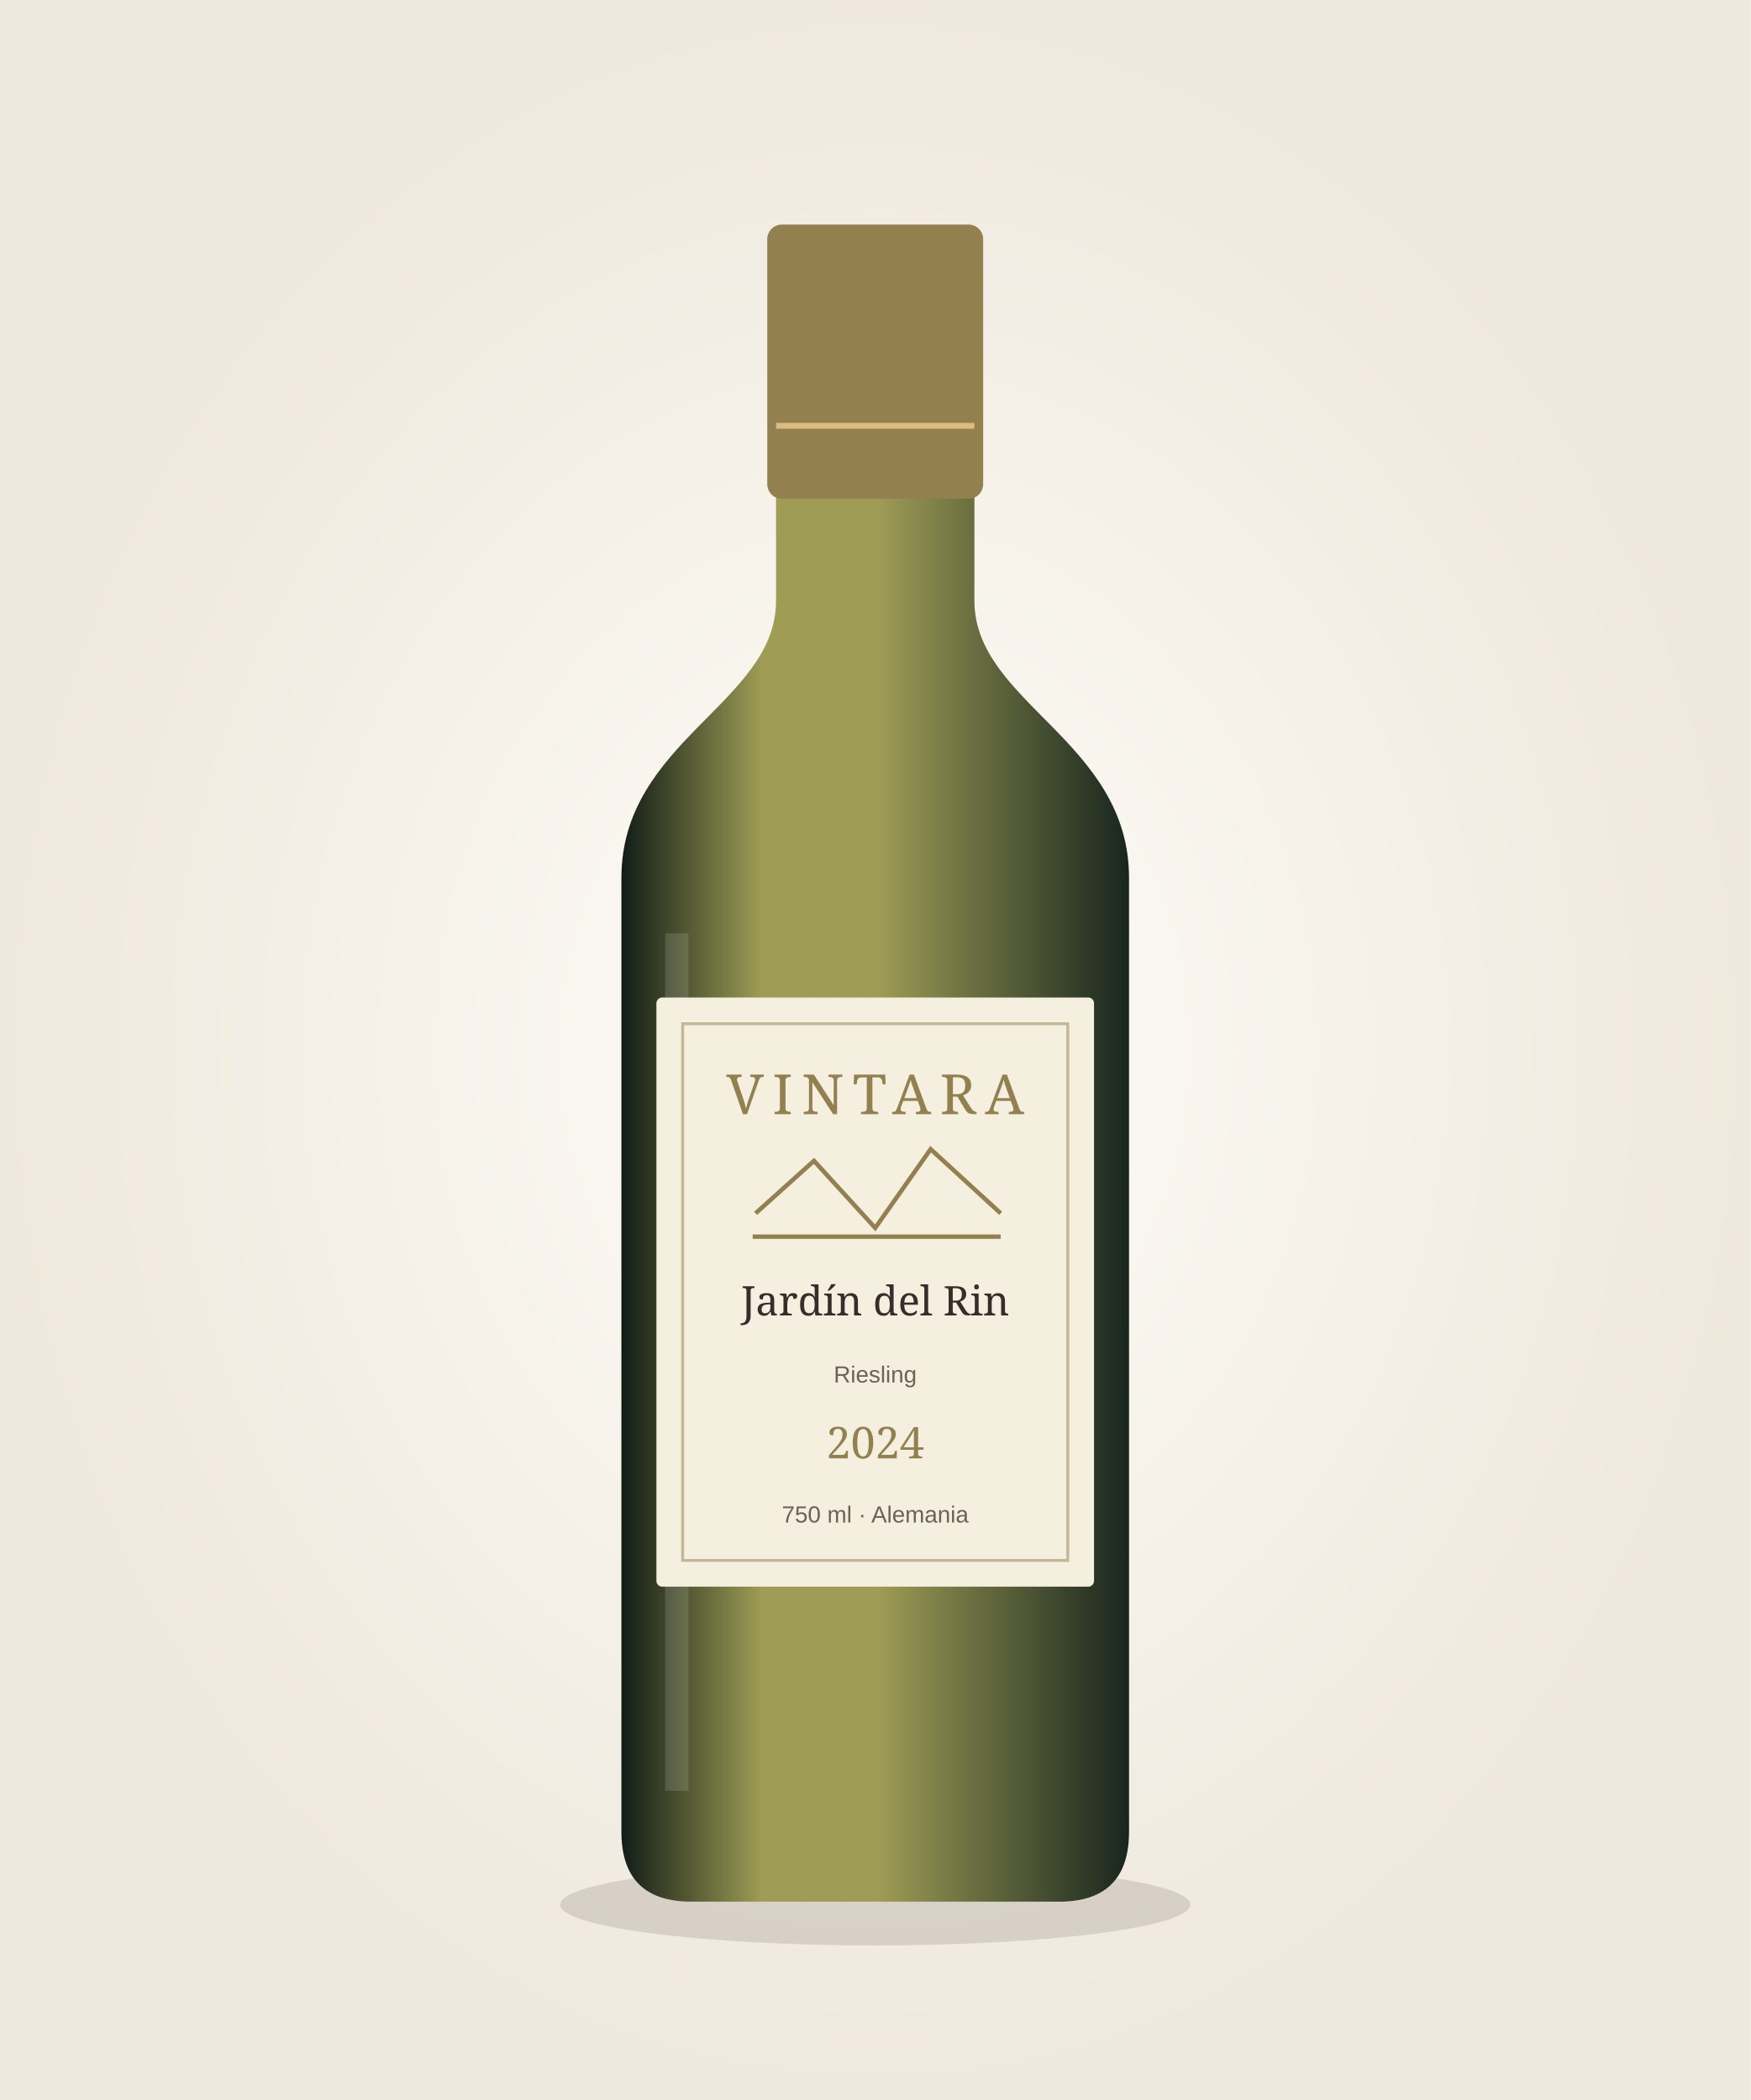
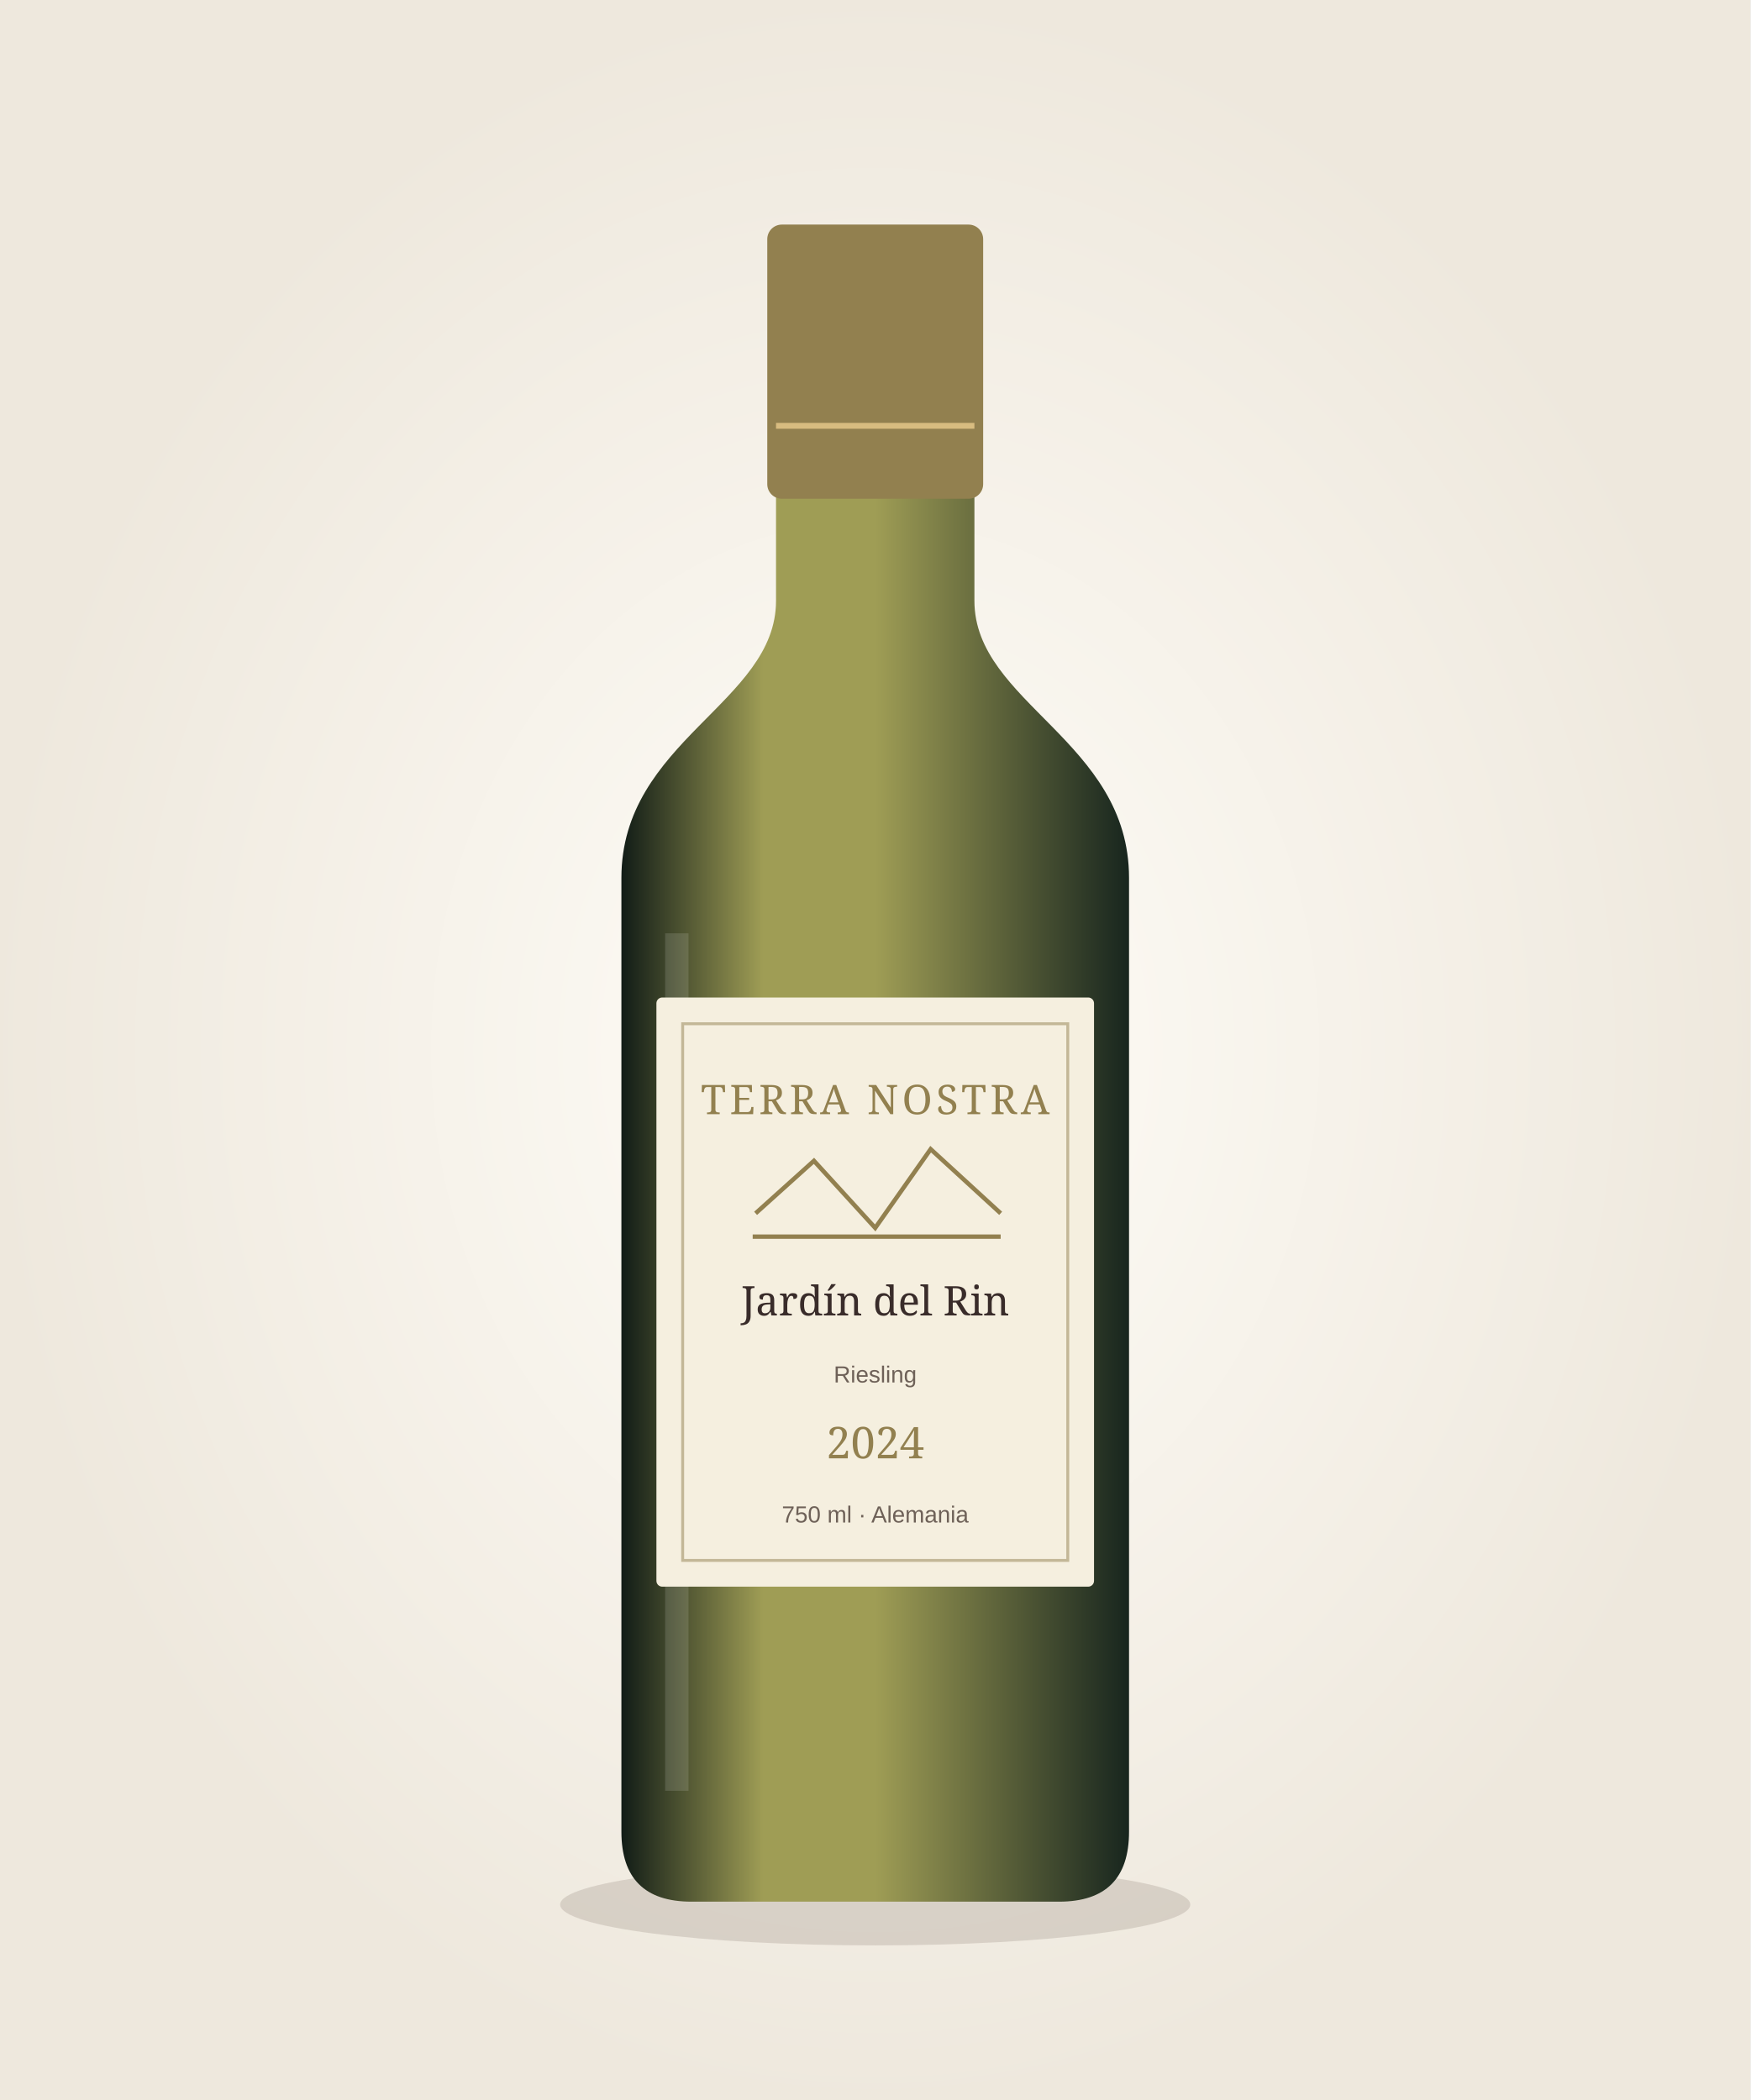
<svg xmlns="http://www.w3.org/2000/svg" width="600" height="720" viewBox="0 0 600 720" role="img" aria-label="Jardín del Rin, ilustración de botella">
  <defs>
    <linearGradient id="g">
      <stop stop-color="#101b16" />
      <stop offset=".28" stop-color="#9f9d55" />
      <stop offset=".5" stop-color="#9f9d55" />
      <stop offset="1" stop-color="#17251e" />
    </linearGradient>
    <radialGradient id="bg">
      <stop stop-color="#fffdf8" />
      <stop offset="1" stop-color="#eee8dd" />
    </radialGradient>
  </defs>
  <rect width="600" height="720" fill="url(#bg)" />
  <ellipse cx="300" cy="653" rx="108" ry="14" fill="#3d2820" opacity=".14" />
  <path d="M266 81h68v125c0 35 53 48 53 95v327q0 24-24 24H237q-24 0-24-24V301c0-47 53-60 53-95z" fill="url(#g)" />
  <path d="M232 320v294" stroke="#fff" stroke-width="8" opacity=".13" />
  <rect x="263" y="77" width="74" height="94" rx="5" fill="#92804f" />
  <path d="M266 146h68" stroke="#d8bc80" stroke-width="2" />
  <rect x="225" y="342" width="150" height="202" rx="2" fill="#f5efdf" />
  <rect x="234" y="351" width="132" height="184" fill="none" stroke="#92804f" opacity=".5" />
-   <text x="300" y="382" text-anchor="middle" font-family="Georgia,serif" font-size="19" letter-spacing="3" fill="#92804f">VINTARA</text>
+   <text x="300" y="382" text-anchor="middle" font-family="Georgia,serif" font-size="14" letter-spacing="1.3" fill="#92804f">TERRA NOSTRA</text>
  <path d="M259 416l20-18 21 23 19-27 24 22M258 424h85" fill="none" stroke="#92804f" stroke-width="1.5" />
  <text x="300" y="451" text-anchor="middle" font-family="Georgia,serif" font-size="14" fill="#392c2a">Jardín del Rin</text>
  <text x="300" y="474" text-anchor="middle" font-family="Arial,sans-serif" font-size="8" fill="#6e6158">Riesling</text>
  <text x="300" y="500" text-anchor="middle" font-family="Georgia,serif" font-size="15" fill="#92804f">2024</text>
  <text x="300" y="522" text-anchor="middle" font-family="Arial,sans-serif" font-size="8" fill="#6e6158">750 ml · Alemania</text>
</svg>
